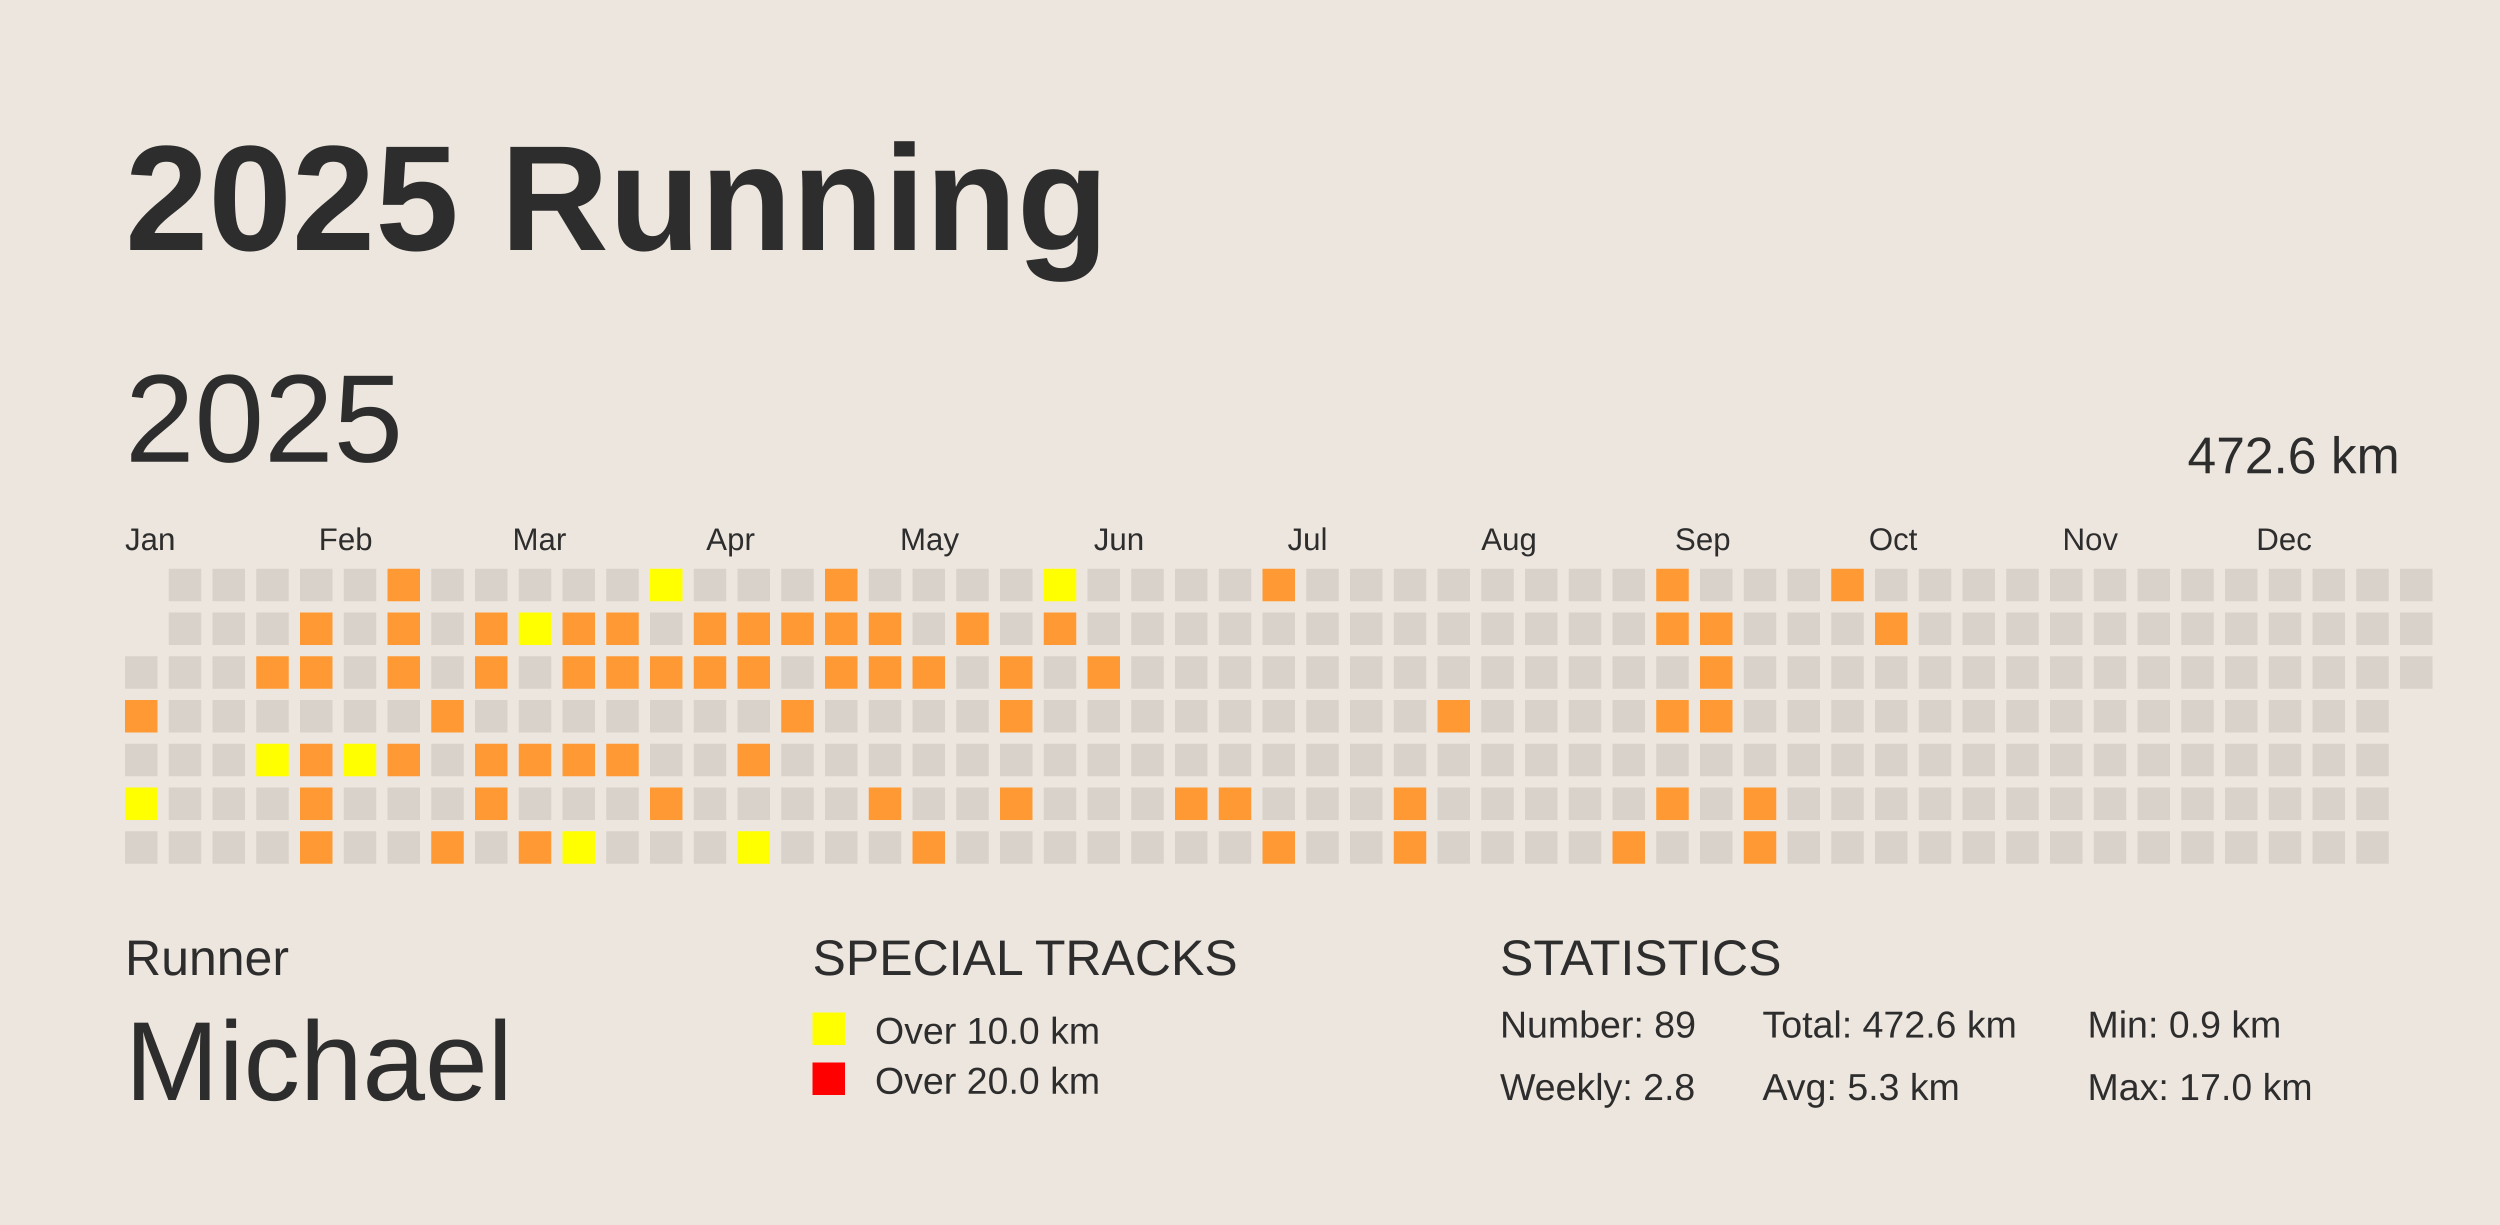
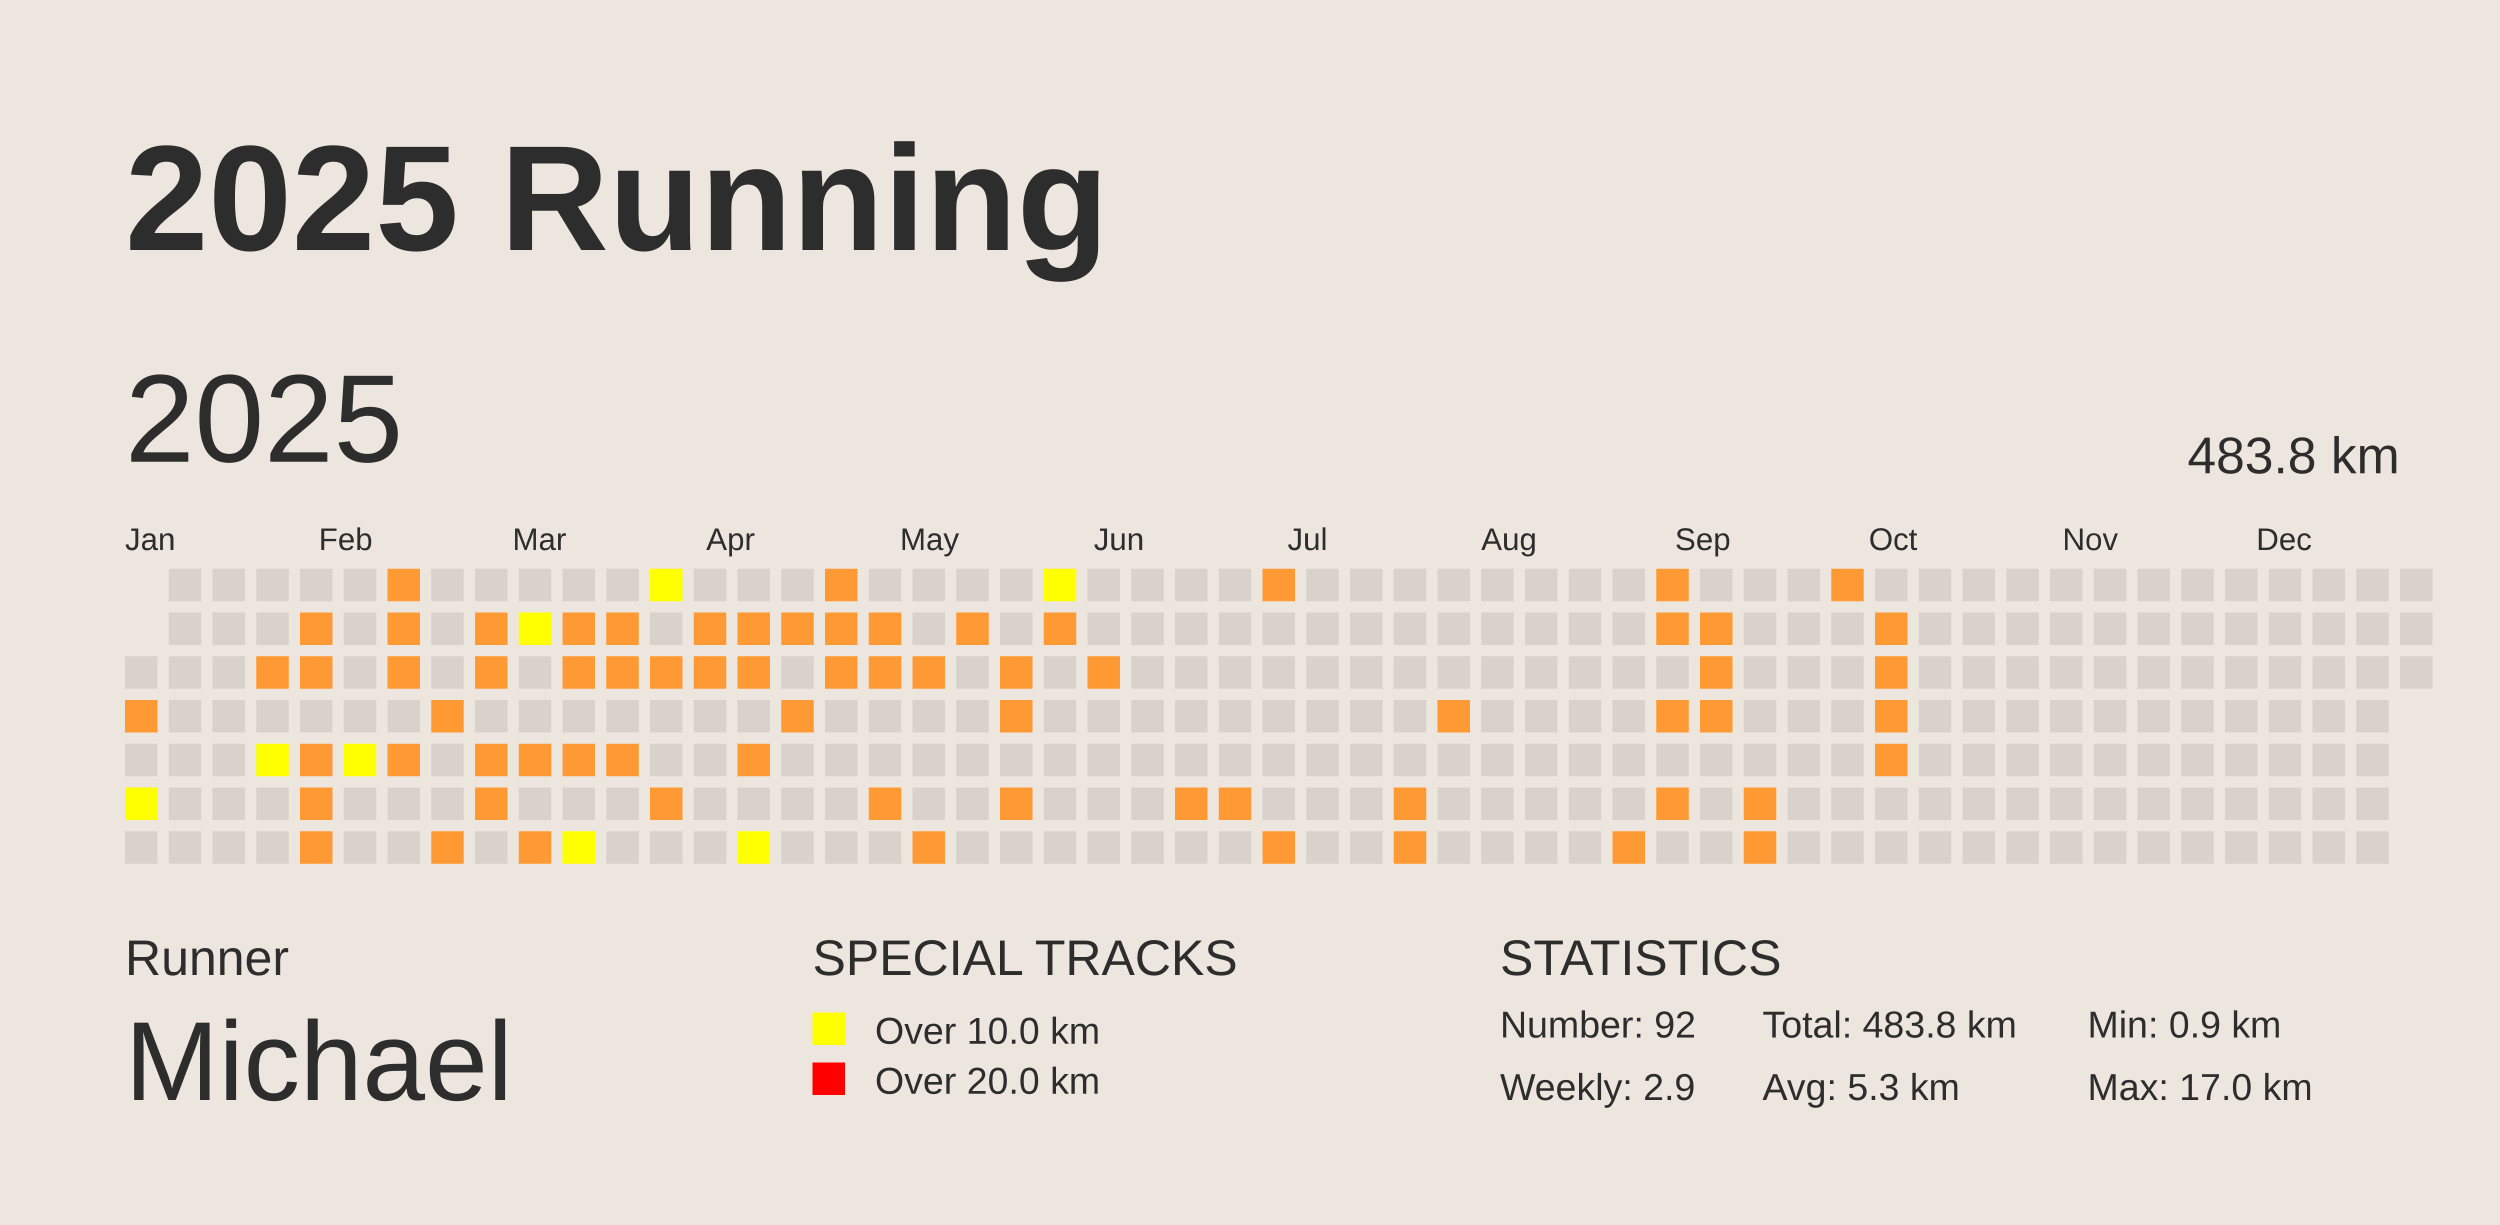
<svg xmlns="http://www.w3.org/2000/svg" baseProfile="full" height="98mm" version="1.1" viewBox="0,0,200,98" width="200mm">
  <defs />
  <rect fill="#EDE6DE" height="98" width="200" x="0" y="0" />
  <text fill="#2D2D2D" style="font-size:12px; font-family:Arial; font-weight:bold;" x="10" y="20">2025 Running</text>
  <text fill="#2D2D2D" style="font-size:4px; font-family:Arial" x="10" y="78">Runner</text>
  <text fill="#2D2D2D" style="font-size:9px; font-family:Arial" x="10" y="88">Michael</text>
  <text fill="#2D2D2D" style="font-size:4px; font-family:Arial" x="65" y="78">SPECIAL TRACKS</text>
  <rect fill="yellow" height="2.6" width="2.6" x="65" y="81" />
  <text fill="#2D2D2D" style="font-size:3px; font-family:Arial" x="70" y="83.5">Over 10.0 km</text>
  <rect fill="red" height="2.6" width="2.6" x="65" y="85" />
  <text fill="#2D2D2D" style="font-size:3px; font-family:Arial" x="70" y="87.5">Over 20.0 km</text>
  <text fill="#2D2D2D" style="font-size:4px; font-family:Arial" x="120" y="78">STATISTICS</text>
-   <text fill="#2D2D2D" style="font-size:3px; font-family:Arial" x="120" y="83">Number: 89</text>
-   <text fill="#2D2D2D" style="font-size:3px; font-family:Arial" x="120" y="88">Weekly: 2.8</text>
-   <text fill="#2D2D2D" style="font-size:3px; font-family:Arial" x="141" y="83">Total: 472.6 km</text>
+   <text fill="#2D2D2D" style="font-size:3px; font-family:Arial" x="120" y="83">Number: 92</text>
+   <text fill="#2D2D2D" style="font-size:3px; font-family:Arial" x="120" y="88">Weekly: 2.9</text>
+   <text fill="#2D2D2D" style="font-size:3px; font-family:Arial" x="141" y="83">Total: 483.8 km</text>
  <text fill="#2D2D2D" style="font-size:3px; font-family:Arial" x="141" y="88">Avg: 5.3 km</text>
  <text fill="#2D2D2D" style="font-size:3px; font-family:Arial" x="167" y="83">Min: 0.9 km</text>
  <text fill="#2D2D2D" style="font-size:3px; font-family:Arial" x="167" y="88">Max: 17.0 km</text>
  <text dominant-baseline="hanging" fill="#2D2D2D" style="font-size:10.0px; font-family:Arial;" x="10" y="30">2025</text>
-   <text dominant-baseline="hanging" fill="#2D2D2D" style="font-size:4.125px; font-family:Arial;" x="175" y="35">472.6 km</text>
+   <text dominant-baseline="hanging" fill="#2D2D2D" style="font-size:4.125px; font-family:Arial;" x="175" y="35">483.8 km</text>
  <text fill="#2D2D2D" style="font-size:2.5px; font-family:Arial" x="10.0" y="44">Jan</text>
  <text fill="#2D2D2D" style="font-size:2.5px; font-family:Arial" x="25.5" y="44">Feb</text>
  <text fill="#2D2D2D" style="font-size:2.5px; font-family:Arial" x="41.0" y="44">Mar</text>
  <text fill="#2D2D2D" style="font-size:2.5px; font-family:Arial" x="56.5" y="44">Apr</text>
  <text fill="#2D2D2D" style="font-size:2.5px; font-family:Arial" x="72.0" y="44">May</text>
  <text fill="#2D2D2D" style="font-size:2.5px; font-family:Arial" x="87.5" y="44">Jun</text>
  <text fill="#2D2D2D" style="font-size:2.5px; font-family:Arial" x="103.0" y="44">Jul</text>
  <text fill="#2D2D2D" style="font-size:2.5px; font-family:Arial" x="118.5" y="44">Aug</text>
  <text fill="#2D2D2D" style="font-size:2.5px; font-family:Arial" x="134.0" y="44">Sep</text>
  <text fill="#2D2D2D" style="font-size:2.5px; font-family:Arial" x="149.5" y="44">Oct</text>
  <text fill="#2D2D2D" style="font-size:2.5px; font-family:Arial" x="165.0" y="44">Nov</text>
  <text fill="#2D2D2D" style="font-size:2.5px; font-family:Arial" x="180.5" y="44">Dec</text>
  <rect fill="#D9D2CA" height="2.6" width="2.6" x="10.0" y="52.5" />
  <rect fill="#FF9933" height="2.6" width="2.6" x="10.0" y="56.0" />
  <rect fill="#D9D2CA" height="2.6" width="2.6" x="10.0" y="59.5" />
  <rect fill="yellow" height="2.6" width="2.6" x="10.0" y="63.0" />
  <rect fill="#D9D2CA" height="2.6" width="2.6" x="10.0" y="66.5" />
  <rect fill="#D9D2CA" height="2.6" width="2.6" x="13.5" y="45.5" />
  <rect fill="#D9D2CA" height="2.6" width="2.6" x="13.5" y="49.0" />
  <rect fill="#D9D2CA" height="2.6" width="2.6" x="13.5" y="52.5" />
  <rect fill="#D9D2CA" height="2.6" width="2.6" x="13.5" y="56.0" />
  <rect fill="#D9D2CA" height="2.6" width="2.6" x="13.5" y="59.5" />
  <rect fill="#D9D2CA" height="2.6" width="2.6" x="13.5" y="63.0" />
  <rect fill="#D9D2CA" height="2.6" width="2.6" x="13.5" y="66.5" />
  <rect fill="#D9D2CA" height="2.6" width="2.6" x="17.0" y="45.5" />
  <rect fill="#D9D2CA" height="2.6" width="2.6" x="17.0" y="49.0" />
  <rect fill="#D9D2CA" height="2.6" width="2.6" x="17.0" y="52.5" />
  <rect fill="#D9D2CA" height="2.6" width="2.6" x="17.0" y="56.0" />
  <rect fill="#D9D2CA" height="2.6" width="2.6" x="17.0" y="59.5" />
  <rect fill="#D9D2CA" height="2.6" width="2.6" x="17.0" y="63.0" />
  <rect fill="#D9D2CA" height="2.6" width="2.6" x="17.0" y="66.5" />
  <rect fill="#D9D2CA" height="2.6" width="2.6" x="20.5" y="45.5" />
  <rect fill="#D9D2CA" height="2.6" width="2.6" x="20.5" y="49.0" />
  <rect fill="#FF9933" height="2.6" width="2.6" x="20.5" y="52.5" />
  <rect fill="#D9D2CA" height="2.6" width="2.6" x="20.5" y="56.0" />
  <rect fill="yellow" height="2.6" width="2.6" x="20.5" y="59.5" />
  <rect fill="#D9D2CA" height="2.6" width="2.6" x="20.5" y="63.0" />
  <rect fill="#D9D2CA" height="2.6" width="2.6" x="20.5" y="66.5" />
  <rect fill="#D9D2CA" height="2.6" width="2.6" x="24.0" y="45.5" />
  <rect fill="#FF9933" height="2.6" width="2.6" x="24.0" y="49.0" />
  <rect fill="#FF9933" height="2.6" width="2.6" x="24.0" y="52.5" />
  <rect fill="#D9D2CA" height="2.6" width="2.6" x="24.0" y="56.0" />
  <rect fill="#FF9933" height="2.6" width="2.6" x="24.0" y="59.5" />
  <rect fill="#FF9933" height="2.6" width="2.6" x="24.0" y="63.0" />
  <rect fill="#FF9933" height="2.6" width="2.6" x="24.0" y="66.5" />
  <rect fill="#D9D2CA" height="2.6" width="2.6" x="27.5" y="45.5" />
  <rect fill="#D9D2CA" height="2.6" width="2.6" x="27.5" y="49.0" />
  <rect fill="#D9D2CA" height="2.6" width="2.6" x="27.5" y="52.5" />
  <rect fill="#D9D2CA" height="2.6" width="2.6" x="27.5" y="56.0" />
  <rect fill="yellow" height="2.6" width="2.6" x="27.5" y="59.5" />
  <rect fill="#D9D2CA" height="2.6" width="2.6" x="27.5" y="63.0" />
  <rect fill="#D9D2CA" height="2.6" width="2.6" x="27.5" y="66.5" />
  <rect fill="#FF9933" height="2.6" width="2.6" x="31.0" y="45.5" />
  <rect fill="#FF9933" height="2.6" width="2.6" x="31.0" y="49.0" />
  <rect fill="#FF9933" height="2.6" width="2.6" x="31.0" y="52.5" />
  <rect fill="#D9D2CA" height="2.6" width="2.6" x="31.0" y="56.0" />
  <rect fill="#FF9933" height="2.6" width="2.6" x="31.0" y="59.5" />
  <rect fill="#D9D2CA" height="2.6" width="2.6" x="31.0" y="63.0" />
  <rect fill="#D9D2CA" height="2.6" width="2.6" x="31.0" y="66.5" />
  <rect fill="#D9D2CA" height="2.6" width="2.6" x="34.5" y="45.5" />
  <rect fill="#D9D2CA" height="2.6" width="2.6" x="34.5" y="49.0" />
  <rect fill="#D9D2CA" height="2.6" width="2.6" x="34.5" y="52.5" />
  <rect fill="#FF9933" height="2.6" width="2.6" x="34.5" y="56.0" />
  <rect fill="#D9D2CA" height="2.6" width="2.6" x="34.5" y="59.5" />
  <rect fill="#D9D2CA" height="2.6" width="2.6" x="34.5" y="63.0" />
  <rect fill="#FF9933" height="2.6" width="2.6" x="34.5" y="66.5" />
  <rect fill="#D9D2CA" height="2.6" width="2.6" x="38.0" y="45.5" />
  <rect fill="#FF9933" height="2.6" width="2.6" x="38.0" y="49.0" />
  <rect fill="#FF9933" height="2.6" width="2.6" x="38.0" y="52.5" />
  <rect fill="#D9D2CA" height="2.6" width="2.6" x="38.0" y="56.0" />
  <rect fill="#FF9933" height="2.6" width="2.6" x="38.0" y="59.5" />
  <rect fill="#FF9933" height="2.6" width="2.6" x="38.0" y="63.0" />
  <rect fill="#D9D2CA" height="2.6" width="2.6" x="38.0" y="66.5" />
  <rect fill="#D9D2CA" height="2.6" width="2.6" x="41.5" y="45.5" />
  <rect fill="yellow" height="2.6" width="2.6" x="41.5" y="49.0" />
  <rect fill="#D9D2CA" height="2.6" width="2.6" x="41.5" y="52.5" />
  <rect fill="#D9D2CA" height="2.6" width="2.6" x="41.5" y="56.0" />
  <rect fill="#FF9933" height="2.6" width="2.6" x="41.5" y="59.5" />
  <rect fill="#D9D2CA" height="2.6" width="2.6" x="41.5" y="63.0" />
  <rect fill="#FF9933" height="2.6" width="2.6" x="41.5" y="66.5" />
  <rect fill="#D9D2CA" height="2.6" width="2.6" x="45.0" y="45.5" />
  <rect fill="#FF9933" height="2.6" width="2.6" x="45.0" y="49.0" />
  <rect fill="#FF9933" height="2.6" width="2.6" x="45.0" y="52.5" />
  <rect fill="#D9D2CA" height="2.6" width="2.6" x="45.0" y="56.0" />
  <rect fill="#FF9933" height="2.6" width="2.6" x="45.0" y="59.5" />
  <rect fill="#D9D2CA" height="2.6" width="2.6" x="45.0" y="63.0" />
  <rect fill="yellow" height="2.6" width="2.6" x="45.0" y="66.5" />
  <rect fill="#D9D2CA" height="2.6" width="2.6" x="48.5" y="45.5" />
  <rect fill="#FF9933" height="2.6" width="2.6" x="48.5" y="49.0" />
  <rect fill="#FF9933" height="2.6" width="2.6" x="48.5" y="52.5" />
  <rect fill="#D9D2CA" height="2.6" width="2.6" x="48.5" y="56.0" />
  <rect fill="#FF9933" height="2.6" width="2.6" x="48.5" y="59.5" />
  <rect fill="#D9D2CA" height="2.6" width="2.6" x="48.5" y="63.0" />
  <rect fill="#D9D2CA" height="2.6" width="2.6" x="48.5" y="66.5" />
  <rect fill="yellow" height="2.6" width="2.6" x="52.0" y="45.5" />
  <rect fill="#D9D2CA" height="2.6" width="2.6" x="52.0" y="49.0" />
  <rect fill="#FF9933" height="2.6" width="2.6" x="52.0" y="52.5" />
  <rect fill="#D9D2CA" height="2.6" width="2.6" x="52.0" y="56.0" />
  <rect fill="#D9D2CA" height="2.6" width="2.6" x="52.0" y="59.5" />
  <rect fill="#FF9933" height="2.6" width="2.6" x="52.0" y="63.0" />
  <rect fill="#D9D2CA" height="2.6" width="2.6" x="52.0" y="66.5" />
  <rect fill="#D9D2CA" height="2.6" width="2.6" x="55.5" y="45.5" />
  <rect fill="#FF9933" height="2.6" width="2.6" x="55.5" y="49.0" />
  <rect fill="#FF9933" height="2.6" width="2.6" x="55.5" y="52.5" />
  <rect fill="#D9D2CA" height="2.6" width="2.6" x="55.5" y="56.0" />
  <rect fill="#D9D2CA" height="2.6" width="2.6" x="55.5" y="59.5" />
  <rect fill="#D9D2CA" height="2.6" width="2.6" x="55.5" y="63.0" />
  <rect fill="#D9D2CA" height="2.6" width="2.6" x="55.5" y="66.5" />
  <rect fill="#D9D2CA" height="2.6" width="2.6" x="59.0" y="45.5" />
  <rect fill="#FF9933" height="2.6" width="2.6" x="59.0" y="49.0" />
  <rect fill="#FF9933" height="2.6" width="2.6" x="59.0" y="52.5" />
  <rect fill="#D9D2CA" height="2.6" width="2.6" x="59.0" y="56.0" />
  <rect fill="#FF9933" height="2.6" width="2.6" x="59.0" y="59.5" />
  <rect fill="#D9D2CA" height="2.6" width="2.6" x="59.0" y="63.0" />
  <rect fill="yellow" height="2.6" width="2.6" x="59.0" y="66.5" />
  <rect fill="#D9D2CA" height="2.6" width="2.6" x="62.5" y="45.5" />
  <rect fill="#FF9933" height="2.6" width="2.6" x="62.5" y="49.0" />
  <rect fill="#D9D2CA" height="2.6" width="2.6" x="62.5" y="52.5" />
  <rect fill="#FF9933" height="2.6" width="2.6" x="62.5" y="56.0" />
  <rect fill="#D9D2CA" height="2.6" width="2.6" x="62.5" y="59.5" />
  <rect fill="#D9D2CA" height="2.6" width="2.6" x="62.5" y="63.0" />
  <rect fill="#D9D2CA" height="2.6" width="2.6" x="62.5" y="66.5" />
  <rect fill="#FF9933" height="2.6" width="2.6" x="66.0" y="45.5" />
  <rect fill="#FF9933" height="2.6" width="2.6" x="66.0" y="49.0" />
  <rect fill="#FF9933" height="2.6" width="2.6" x="66.0" y="52.5" />
  <rect fill="#D9D2CA" height="2.6" width="2.6" x="66.0" y="56.0" />
  <rect fill="#D9D2CA" height="2.6" width="2.6" x="66.0" y="59.5" />
  <rect fill="#D9D2CA" height="2.6" width="2.6" x="66.0" y="63.0" />
  <rect fill="#D9D2CA" height="2.6" width="2.6" x="66.0" y="66.5" />
  <rect fill="#D9D2CA" height="2.6" width="2.6" x="69.5" y="45.5" />
  <rect fill="#FF9933" height="2.6" width="2.6" x="69.5" y="49.0" />
  <rect fill="#FF9933" height="2.6" width="2.6" x="69.5" y="52.5" />
  <rect fill="#D9D2CA" height="2.6" width="2.6" x="69.5" y="56.0" />
  <rect fill="#D9D2CA" height="2.6" width="2.6" x="69.5" y="59.5" />
  <rect fill="#FF9933" height="2.6" width="2.6" x="69.5" y="63.0" />
  <rect fill="#D9D2CA" height="2.6" width="2.6" x="69.5" y="66.5" />
  <rect fill="#D9D2CA" height="2.6" width="2.6" x="73.0" y="45.5" />
  <rect fill="#D9D2CA" height="2.6" width="2.6" x="73.0" y="49.0" />
  <rect fill="#FF9933" height="2.6" width="2.6" x="73.0" y="52.5" />
  <rect fill="#D9D2CA" height="2.6" width="2.6" x="73.0" y="56.0" />
  <rect fill="#D9D2CA" height="2.6" width="2.6" x="73.0" y="59.5" />
  <rect fill="#D9D2CA" height="2.6" width="2.6" x="73.0" y="63.0" />
  <rect fill="#FF9933" height="2.6" width="2.6" x="73.0" y="66.5" />
  <rect fill="#D9D2CA" height="2.6" width="2.6" x="76.5" y="45.5" />
  <rect fill="#FF9933" height="2.6" width="2.6" x="76.5" y="49.0" />
  <rect fill="#D9D2CA" height="2.6" width="2.6" x="76.5" y="52.5" />
  <rect fill="#D9D2CA" height="2.6" width="2.6" x="76.5" y="56.0" />
  <rect fill="#D9D2CA" height="2.6" width="2.6" x="76.5" y="59.5" />
  <rect fill="#D9D2CA" height="2.6" width="2.6" x="76.5" y="63.0" />
  <rect fill="#D9D2CA" height="2.6" width="2.6" x="76.5" y="66.5" />
  <rect fill="#D9D2CA" height="2.6" width="2.6" x="80.0" y="45.5" />
  <rect fill="#D9D2CA" height="2.6" width="2.6" x="80.0" y="49.0" />
  <rect fill="#FF9933" height="2.6" width="2.6" x="80.0" y="52.5" />
  <rect fill="#FF9933" height="2.6" width="2.6" x="80.0" y="56.0" />
  <rect fill="#D9D2CA" height="2.6" width="2.6" x="80.0" y="59.5" />
  <rect fill="#FF9933" height="2.6" width="2.6" x="80.0" y="63.0" />
  <rect fill="#D9D2CA" height="2.6" width="2.6" x="80.0" y="66.5" />
  <rect fill="yellow" height="2.6" width="2.6" x="83.5" y="45.5" />
  <rect fill="#FF9933" height="2.6" width="2.6" x="83.5" y="49.0" />
  <rect fill="#D9D2CA" height="2.6" width="2.6" x="83.5" y="52.5" />
  <rect fill="#D9D2CA" height="2.6" width="2.6" x="83.5" y="56.0" />
  <rect fill="#D9D2CA" height="2.6" width="2.6" x="83.5" y="59.5" />
  <rect fill="#D9D2CA" height="2.6" width="2.6" x="83.5" y="63.0" />
  <rect fill="#D9D2CA" height="2.6" width="2.6" x="83.5" y="66.5" />
  <rect fill="#D9D2CA" height="2.6" width="2.6" x="87.0" y="45.5" />
  <rect fill="#D9D2CA" height="2.6" width="2.6" x="87.0" y="49.0" />
  <rect fill="#FF9933" height="2.6" width="2.6" x="87.0" y="52.5" />
  <rect fill="#D9D2CA" height="2.6" width="2.6" x="87.0" y="56.0" />
  <rect fill="#D9D2CA" height="2.6" width="2.6" x="87.0" y="59.5" />
  <rect fill="#D9D2CA" height="2.6" width="2.6" x="87.0" y="63.0" />
  <rect fill="#D9D2CA" height="2.6" width="2.6" x="87.0" y="66.5" />
  <rect fill="#D9D2CA" height="2.6" width="2.6" x="90.5" y="45.5" />
  <rect fill="#D9D2CA" height="2.6" width="2.6" x="90.5" y="49.0" />
  <rect fill="#D9D2CA" height="2.6" width="2.6" x="90.5" y="52.5" />
  <rect fill="#D9D2CA" height="2.6" width="2.6" x="90.5" y="56.0" />
  <rect fill="#D9D2CA" height="2.6" width="2.6" x="90.5" y="59.5" />
  <rect fill="#D9D2CA" height="2.6" width="2.6" x="90.5" y="63.0" />
  <rect fill="#D9D2CA" height="2.6" width="2.6" x="90.5" y="66.5" />
  <rect fill="#D9D2CA" height="2.6" width="2.6" x="94.0" y="45.5" />
  <rect fill="#D9D2CA" height="2.6" width="2.6" x="94.0" y="49.0" />
  <rect fill="#D9D2CA" height="2.6" width="2.6" x="94.0" y="52.5" />
  <rect fill="#D9D2CA" height="2.6" width="2.6" x="94.0" y="56.0" />
  <rect fill="#D9D2CA" height="2.6" width="2.6" x="94.0" y="59.5" />
  <rect fill="#FF9933" height="2.6" width="2.6" x="94.0" y="63.0" />
  <rect fill="#D9D2CA" height="2.6" width="2.6" x="94.0" y="66.5" />
  <rect fill="#D9D2CA" height="2.6" width="2.6" x="97.5" y="45.5" />
  <rect fill="#D9D2CA" height="2.6" width="2.6" x="97.5" y="49.0" />
  <rect fill="#D9D2CA" height="2.6" width="2.6" x="97.5" y="52.5" />
  <rect fill="#D9D2CA" height="2.6" width="2.6" x="97.5" y="56.0" />
  <rect fill="#D9D2CA" height="2.6" width="2.6" x="97.5" y="59.5" />
  <rect fill="#FF9933" height="2.6" width="2.6" x="97.5" y="63.0" />
  <rect fill="#D9D2CA" height="2.6" width="2.6" x="97.5" y="66.5" />
  <rect fill="#FF9933" height="2.6" width="2.6" x="101.0" y="45.5" />
  <rect fill="#D9D2CA" height="2.6" width="2.6" x="101.0" y="49.0" />
  <rect fill="#D9D2CA" height="2.6" width="2.6" x="101.0" y="52.5" />
  <rect fill="#D9D2CA" height="2.6" width="2.6" x="101.0" y="56.0" />
  <rect fill="#D9D2CA" height="2.6" width="2.6" x="101.0" y="59.5" />
  <rect fill="#D9D2CA" height="2.6" width="2.6" x="101.0" y="63.0" />
  <rect fill="#FF9933" height="2.6" width="2.6" x="101.0" y="66.5" />
  <rect fill="#D9D2CA" height="2.6" width="2.6" x="104.5" y="45.5" />
  <rect fill="#D9D2CA" height="2.6" width="2.6" x="104.5" y="49.0" />
  <rect fill="#D9D2CA" height="2.6" width="2.6" x="104.5" y="52.5" />
  <rect fill="#D9D2CA" height="2.6" width="2.6" x="104.5" y="56.0" />
  <rect fill="#D9D2CA" height="2.6" width="2.6" x="104.5" y="59.5" />
  <rect fill="#D9D2CA" height="2.6" width="2.6" x="104.5" y="63.0" />
  <rect fill="#D9D2CA" height="2.6" width="2.6" x="104.5" y="66.5" />
  <rect fill="#D9D2CA" height="2.6" width="2.6" x="108.0" y="45.5" />
  <rect fill="#D9D2CA" height="2.6" width="2.6" x="108.0" y="49.0" />
  <rect fill="#D9D2CA" height="2.6" width="2.6" x="108.0" y="52.5" />
  <rect fill="#D9D2CA" height="2.6" width="2.6" x="108.0" y="56.0" />
  <rect fill="#D9D2CA" height="2.6" width="2.6" x="108.0" y="59.5" />
  <rect fill="#D9D2CA" height="2.6" width="2.6" x="108.0" y="63.0" />
  <rect fill="#D9D2CA" height="2.6" width="2.6" x="108.0" y="66.5" />
  <rect fill="#D9D2CA" height="2.6" width="2.6" x="111.5" y="45.5" />
  <rect fill="#D9D2CA" height="2.6" width="2.6" x="111.5" y="49.0" />
  <rect fill="#D9D2CA" height="2.6" width="2.6" x="111.5" y="52.5" />
  <rect fill="#D9D2CA" height="2.6" width="2.6" x="111.5" y="56.0" />
  <rect fill="#D9D2CA" height="2.6" width="2.6" x="111.5" y="59.5" />
  <rect fill="#FF9933" height="2.6" width="2.6" x="111.5" y="63.0" />
  <rect fill="#FF9933" height="2.6" width="2.6" x="111.5" y="66.5" />
  <rect fill="#D9D2CA" height="2.6" width="2.6" x="115.0" y="45.5" />
  <rect fill="#D9D2CA" height="2.6" width="2.6" x="115.0" y="49.0" />
  <rect fill="#D9D2CA" height="2.6" width="2.6" x="115.0" y="52.5" />
  <rect fill="#FF9933" height="2.6" width="2.6" x="115.0" y="56.0" />
  <rect fill="#D9D2CA" height="2.6" width="2.6" x="115.0" y="59.5" />
  <rect fill="#D9D2CA" height="2.6" width="2.6" x="115.0" y="63.0" />
  <rect fill="#D9D2CA" height="2.6" width="2.6" x="115.0" y="66.5" />
  <rect fill="#D9D2CA" height="2.6" width="2.6" x="118.5" y="45.5" />
  <rect fill="#D9D2CA" height="2.6" width="2.6" x="118.5" y="49.0" />
  <rect fill="#D9D2CA" height="2.6" width="2.6" x="118.5" y="52.5" />
  <rect fill="#D9D2CA" height="2.6" width="2.6" x="118.5" y="56.0" />
  <rect fill="#D9D2CA" height="2.6" width="2.6" x="118.5" y="59.5" />
  <rect fill="#D9D2CA" height="2.6" width="2.6" x="118.5" y="63.0" />
  <rect fill="#D9D2CA" height="2.6" width="2.6" x="118.5" y="66.5" />
  <rect fill="#D9D2CA" height="2.6" width="2.6" x="122.0" y="45.5" />
  <rect fill="#D9D2CA" height="2.6" width="2.6" x="122.0" y="49.0" />
  <rect fill="#D9D2CA" height="2.6" width="2.6" x="122.0" y="52.5" />
  <rect fill="#D9D2CA" height="2.6" width="2.6" x="122.0" y="56.0" />
  <rect fill="#D9D2CA" height="2.6" width="2.6" x="122.0" y="59.5" />
  <rect fill="#D9D2CA" height="2.6" width="2.6" x="122.0" y="63.0" />
  <rect fill="#D9D2CA" height="2.6" width="2.6" x="122.0" y="66.5" />
  <rect fill="#D9D2CA" height="2.6" width="2.6" x="125.5" y="45.5" />
  <rect fill="#D9D2CA" height="2.6" width="2.6" x="125.5" y="49.0" />
  <rect fill="#D9D2CA" height="2.6" width="2.6" x="125.5" y="52.5" />
  <rect fill="#D9D2CA" height="2.6" width="2.6" x="125.5" y="56.0" />
  <rect fill="#D9D2CA" height="2.6" width="2.6" x="125.5" y="59.5" />
  <rect fill="#D9D2CA" height="2.6" width="2.6" x="125.5" y="63.0" />
  <rect fill="#D9D2CA" height="2.6" width="2.6" x="125.5" y="66.5" />
  <rect fill="#D9D2CA" height="2.6" width="2.6" x="129.0" y="45.5" />
  <rect fill="#D9D2CA" height="2.6" width="2.6" x="129.0" y="49.0" />
  <rect fill="#D9D2CA" height="2.6" width="2.6" x="129.0" y="52.5" />
  <rect fill="#D9D2CA" height="2.6" width="2.6" x="129.0" y="56.0" />
  <rect fill="#D9D2CA" height="2.6" width="2.6" x="129.0" y="59.5" />
  <rect fill="#D9D2CA" height="2.6" width="2.6" x="129.0" y="63.0" />
  <rect fill="#FF9933" height="2.6" width="2.6" x="129.0" y="66.5" />
  <rect fill="#FF9933" height="2.6" width="2.6" x="132.5" y="45.5" />
  <rect fill="#FF9933" height="2.6" width="2.6" x="132.5" y="49.0" />
  <rect fill="#D9D2CA" height="2.6" width="2.6" x="132.5" y="52.5" />
  <rect fill="#FF9933" height="2.6" width="2.6" x="132.5" y="56.0" />
  <rect fill="#D9D2CA" height="2.6" width="2.6" x="132.5" y="59.5" />
  <rect fill="#FF9933" height="2.6" width="2.6" x="132.5" y="63.0" />
  <rect fill="#D9D2CA" height="2.6" width="2.6" x="132.5" y="66.5" />
  <rect fill="#D9D2CA" height="2.6" width="2.6" x="136.0" y="45.5" />
  <rect fill="#FF9933" height="2.6" width="2.6" x="136.0" y="49.0" />
  <rect fill="#FF9933" height="2.6" width="2.6" x="136.0" y="52.5" />
  <rect fill="#FF9933" height="2.6" width="2.6" x="136.0" y="56.0" />
  <rect fill="#D9D2CA" height="2.6" width="2.6" x="136.0" y="59.5" />
  <rect fill="#D9D2CA" height="2.6" width="2.6" x="136.0" y="63.0" />
  <rect fill="#D9D2CA" height="2.6" width="2.6" x="136.0" y="66.5" />
  <rect fill="#D9D2CA" height="2.6" width="2.6" x="139.5" y="45.5" />
  <rect fill="#D9D2CA" height="2.6" width="2.6" x="139.5" y="49.0" />
  <rect fill="#D9D2CA" height="2.6" width="2.6" x="139.5" y="52.5" />
  <rect fill="#D9D2CA" height="2.6" width="2.6" x="139.5" y="56.0" />
  <rect fill="#D9D2CA" height="2.6" width="2.6" x="139.5" y="59.5" />
  <rect fill="#FF9933" height="2.6" width="2.6" x="139.5" y="63.0" />
  <rect fill="#FF9933" height="2.6" width="2.6" x="139.5" y="66.5" />
  <rect fill="#D9D2CA" height="2.6" width="2.6" x="143.0" y="45.5" />
  <rect fill="#D9D2CA" height="2.6" width="2.6" x="143.0" y="49.0" />
  <rect fill="#D9D2CA" height="2.6" width="2.6" x="143.0" y="52.5" />
  <rect fill="#D9D2CA" height="2.6" width="2.6" x="143.0" y="56.0" />
  <rect fill="#D9D2CA" height="2.6" width="2.6" x="143.0" y="59.5" />
  <rect fill="#D9D2CA" height="2.6" width="2.6" x="143.0" y="63.0" />
  <rect fill="#D9D2CA" height="2.6" width="2.6" x="143.0" y="66.5" />
  <rect fill="#FF9933" height="2.6" width="2.6" x="146.5" y="45.5" />
  <rect fill="#D9D2CA" height="2.6" width="2.6" x="146.5" y="49.0" />
  <rect fill="#D9D2CA" height="2.6" width="2.6" x="146.5" y="52.5" />
  <rect fill="#D9D2CA" height="2.6" width="2.6" x="146.5" y="56.0" />
  <rect fill="#D9D2CA" height="2.6" width="2.6" x="146.5" y="59.5" />
  <rect fill="#D9D2CA" height="2.6" width="2.6" x="146.5" y="63.0" />
  <rect fill="#D9D2CA" height="2.6" width="2.6" x="146.5" y="66.5" />
  <rect fill="#D9D2CA" height="2.6" width="2.6" x="150.0" y="45.5" />
  <rect fill="#FF9933" height="2.6" width="2.6" x="150.0" y="49.0" />
-   <rect fill="#D9D2CA" height="2.6" width="2.6" x="150.0" y="52.5" />
-   <rect fill="#D9D2CA" height="2.6" width="2.6" x="150.0" y="56.0" />
-   <rect fill="#D9D2CA" height="2.6" width="2.6" x="150.0" y="59.5" />
+   <rect fill="#FF9933" height="2.6" width="2.6" x="150.0" y="52.5" />
+   <rect fill="#FF9933" height="2.6" width="2.6" x="150.0" y="56.0" />
+   <rect fill="#FF9933" height="2.6" width="2.6" x="150.0" y="59.5" />
  <rect fill="#D9D2CA" height="2.6" width="2.6" x="150.0" y="63.0" />
  <rect fill="#D9D2CA" height="2.6" width="2.6" x="150.0" y="66.5" />
  <rect fill="#D9D2CA" height="2.6" width="2.6" x="153.5" y="45.5" />
  <rect fill="#D9D2CA" height="2.6" width="2.6" x="153.5" y="49.0" />
  <rect fill="#D9D2CA" height="2.6" width="2.6" x="153.5" y="52.5" />
  <rect fill="#D9D2CA" height="2.6" width="2.6" x="153.5" y="56.0" />
  <rect fill="#D9D2CA" height="2.6" width="2.6" x="153.5" y="59.5" />
  <rect fill="#D9D2CA" height="2.6" width="2.6" x="153.5" y="63.0" />
  <rect fill="#D9D2CA" height="2.6" width="2.6" x="153.5" y="66.5" />
  <rect fill="#D9D2CA" height="2.6" width="2.6" x="157.0" y="45.5" />
  <rect fill="#D9D2CA" height="2.6" width="2.6" x="157.0" y="49.0" />
  <rect fill="#D9D2CA" height="2.6" width="2.6" x="157.0" y="52.5" />
  <rect fill="#D9D2CA" height="2.6" width="2.6" x="157.0" y="56.0" />
  <rect fill="#D9D2CA" height="2.6" width="2.6" x="157.0" y="59.5" />
  <rect fill="#D9D2CA" height="2.6" width="2.6" x="157.0" y="63.0" />
  <rect fill="#D9D2CA" height="2.6" width="2.6" x="157.0" y="66.5" />
  <rect fill="#D9D2CA" height="2.6" width="2.6" x="160.5" y="45.5" />
  <rect fill="#D9D2CA" height="2.6" width="2.6" x="160.5" y="49.0" />
  <rect fill="#D9D2CA" height="2.6" width="2.6" x="160.5" y="52.5" />
  <rect fill="#D9D2CA" height="2.6" width="2.6" x="160.5" y="56.0" />
  <rect fill="#D9D2CA" height="2.6" width="2.6" x="160.5" y="59.5" />
  <rect fill="#D9D2CA" height="2.6" width="2.6" x="160.5" y="63.0" />
  <rect fill="#D9D2CA" height="2.6" width="2.6" x="160.5" y="66.5" />
  <rect fill="#D9D2CA" height="2.6" width="2.6" x="164.0" y="45.5" />
  <rect fill="#D9D2CA" height="2.6" width="2.6" x="164.0" y="49.0" />
  <rect fill="#D9D2CA" height="2.6" width="2.6" x="164.0" y="52.5" />
  <rect fill="#D9D2CA" height="2.6" width="2.6" x="164.0" y="56.0" />
  <rect fill="#D9D2CA" height="2.6" width="2.6" x="164.0" y="59.5" />
  <rect fill="#D9D2CA" height="2.6" width="2.6" x="164.0" y="63.0" />
  <rect fill="#D9D2CA" height="2.6" width="2.6" x="164.0" y="66.5" />
  <rect fill="#D9D2CA" height="2.6" width="2.6" x="167.5" y="45.5" />
  <rect fill="#D9D2CA" height="2.6" width="2.6" x="167.5" y="49.0" />
  <rect fill="#D9D2CA" height="2.6" width="2.6" x="167.5" y="52.5" />
  <rect fill="#D9D2CA" height="2.6" width="2.6" x="167.5" y="56.0" />
  <rect fill="#D9D2CA" height="2.6" width="2.6" x="167.5" y="59.5" />
  <rect fill="#D9D2CA" height="2.6" width="2.6" x="167.5" y="63.0" />
  <rect fill="#D9D2CA" height="2.6" width="2.6" x="167.5" y="66.5" />
  <rect fill="#D9D2CA" height="2.6" width="2.6" x="171.0" y="45.5" />
  <rect fill="#D9D2CA" height="2.6" width="2.6" x="171.0" y="49.0" />
  <rect fill="#D9D2CA" height="2.6" width="2.6" x="171.0" y="52.5" />
  <rect fill="#D9D2CA" height="2.6" width="2.6" x="171.0" y="56.0" />
  <rect fill="#D9D2CA" height="2.6" width="2.6" x="171.0" y="59.5" />
  <rect fill="#D9D2CA" height="2.6" width="2.6" x="171.0" y="63.0" />
  <rect fill="#D9D2CA" height="2.6" width="2.6" x="171.0" y="66.5" />
  <rect fill="#D9D2CA" height="2.6" width="2.6" x="174.5" y="45.5" />
  <rect fill="#D9D2CA" height="2.6" width="2.6" x="174.5" y="49.0" />
  <rect fill="#D9D2CA" height="2.6" width="2.6" x="174.5" y="52.5" />
  <rect fill="#D9D2CA" height="2.6" width="2.6" x="174.5" y="56.0" />
  <rect fill="#D9D2CA" height="2.6" width="2.6" x="174.5" y="59.5" />
  <rect fill="#D9D2CA" height="2.6" width="2.6" x="174.5" y="63.0" />
  <rect fill="#D9D2CA" height="2.6" width="2.6" x="174.5" y="66.5" />
  <rect fill="#D9D2CA" height="2.6" width="2.6" x="178.0" y="45.5" />
  <rect fill="#D9D2CA" height="2.6" width="2.6" x="178.0" y="49.0" />
  <rect fill="#D9D2CA" height="2.6" width="2.6" x="178.0" y="52.5" />
  <rect fill="#D9D2CA" height="2.6" width="2.6" x="178.0" y="56.0" />
  <rect fill="#D9D2CA" height="2.6" width="2.6" x="178.0" y="59.5" />
  <rect fill="#D9D2CA" height="2.6" width="2.6" x="178.0" y="63.0" />
  <rect fill="#D9D2CA" height="2.6" width="2.6" x="178.0" y="66.5" />
  <rect fill="#D9D2CA" height="2.6" width="2.6" x="181.5" y="45.5" />
  <rect fill="#D9D2CA" height="2.6" width="2.6" x="181.5" y="49.0" />
  <rect fill="#D9D2CA" height="2.6" width="2.6" x="181.5" y="52.5" />
  <rect fill="#D9D2CA" height="2.6" width="2.6" x="181.5" y="56.0" />
  <rect fill="#D9D2CA" height="2.6" width="2.6" x="181.5" y="59.5" />
  <rect fill="#D9D2CA" height="2.6" width="2.6" x="181.5" y="63.0" />
  <rect fill="#D9D2CA" height="2.6" width="2.6" x="181.5" y="66.5" />
  <rect fill="#D9D2CA" height="2.6" width="2.6" x="185.0" y="45.5" />
  <rect fill="#D9D2CA" height="2.6" width="2.6" x="185.0" y="49.0" />
  <rect fill="#D9D2CA" height="2.6" width="2.6" x="185.0" y="52.5" />
  <rect fill="#D9D2CA" height="2.6" width="2.6" x="185.0" y="56.0" />
  <rect fill="#D9D2CA" height="2.6" width="2.6" x="185.0" y="59.5" />
  <rect fill="#D9D2CA" height="2.6" width="2.6" x="185.0" y="63.0" />
  <rect fill="#D9D2CA" height="2.6" width="2.6" x="185.0" y="66.5" />
  <rect fill="#D9D2CA" height="2.6" width="2.6" x="188.5" y="45.5" />
  <rect fill="#D9D2CA" height="2.6" width="2.6" x="188.5" y="49.0" />
  <rect fill="#D9D2CA" height="2.6" width="2.6" x="188.5" y="52.5" />
  <rect fill="#D9D2CA" height="2.6" width="2.6" x="188.5" y="56.0" />
  <rect fill="#D9D2CA" height="2.6" width="2.6" x="188.5" y="59.5" />
  <rect fill="#D9D2CA" height="2.6" width="2.6" x="188.5" y="63.0" />
  <rect fill="#D9D2CA" height="2.6" width="2.6" x="188.5" y="66.5" />
  <rect fill="#D9D2CA" height="2.6" width="2.6" x="192.0" y="45.5" />
  <rect fill="#D9D2CA" height="2.6" width="2.6" x="192.0" y="49.0" />
  <rect fill="#D9D2CA" height="2.6" width="2.6" x="192.0" y="52.5" />
</svg>
